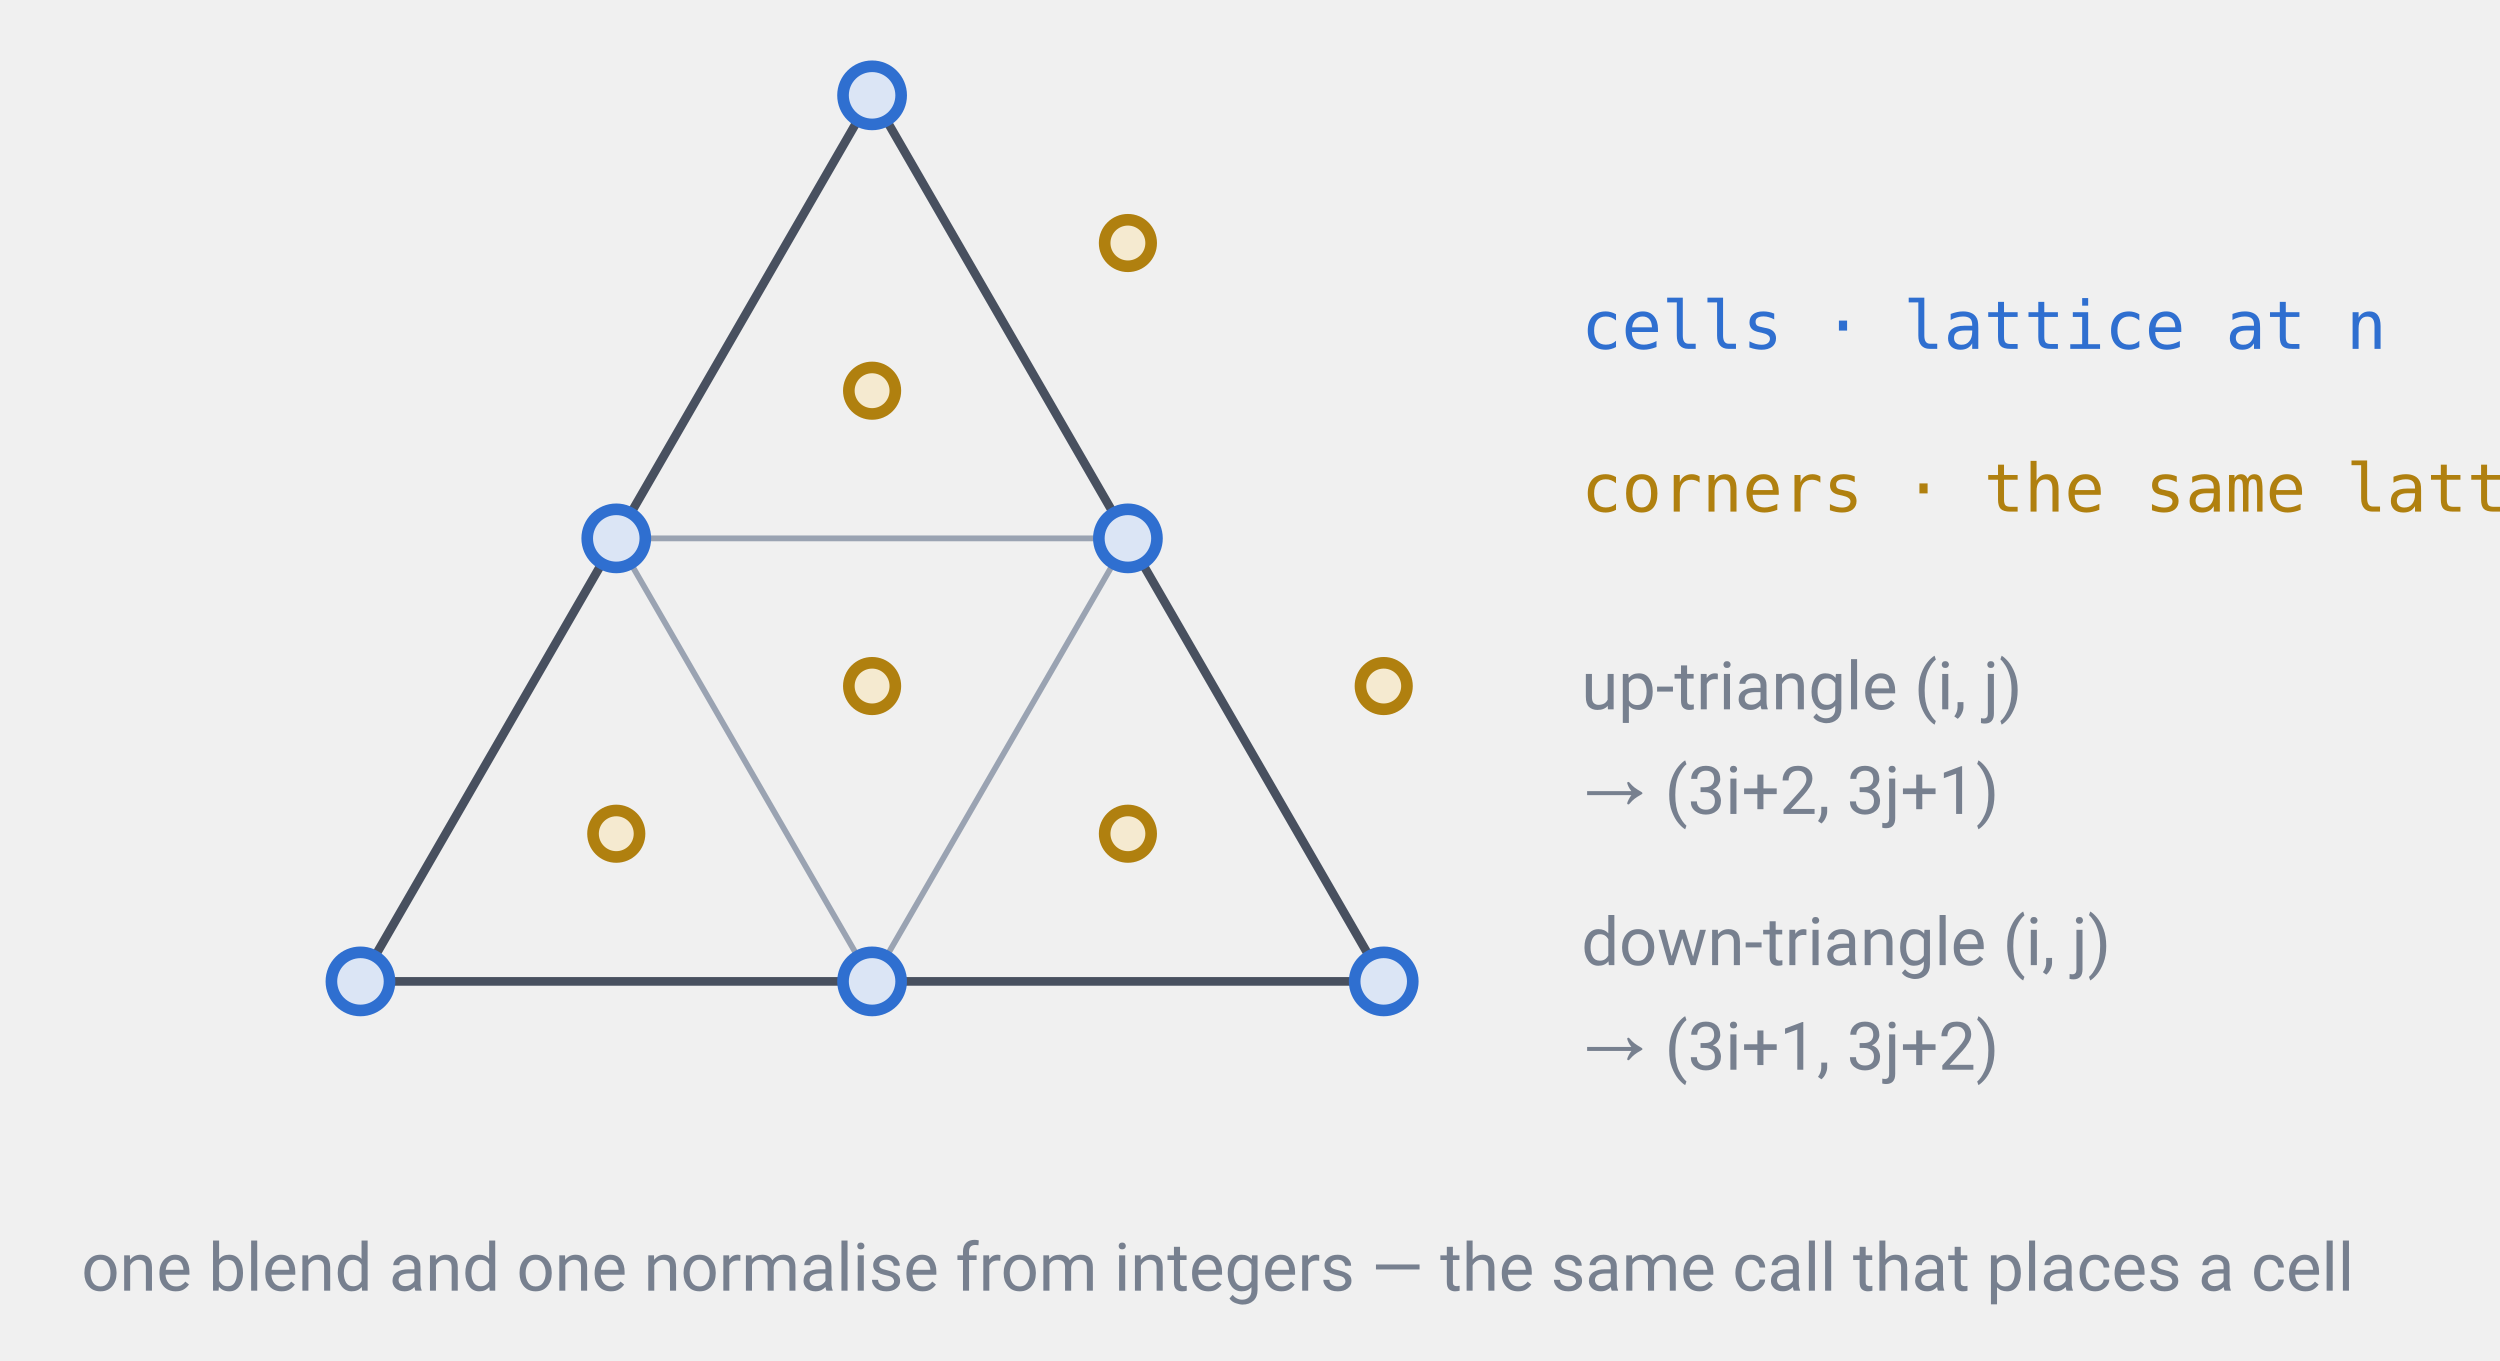
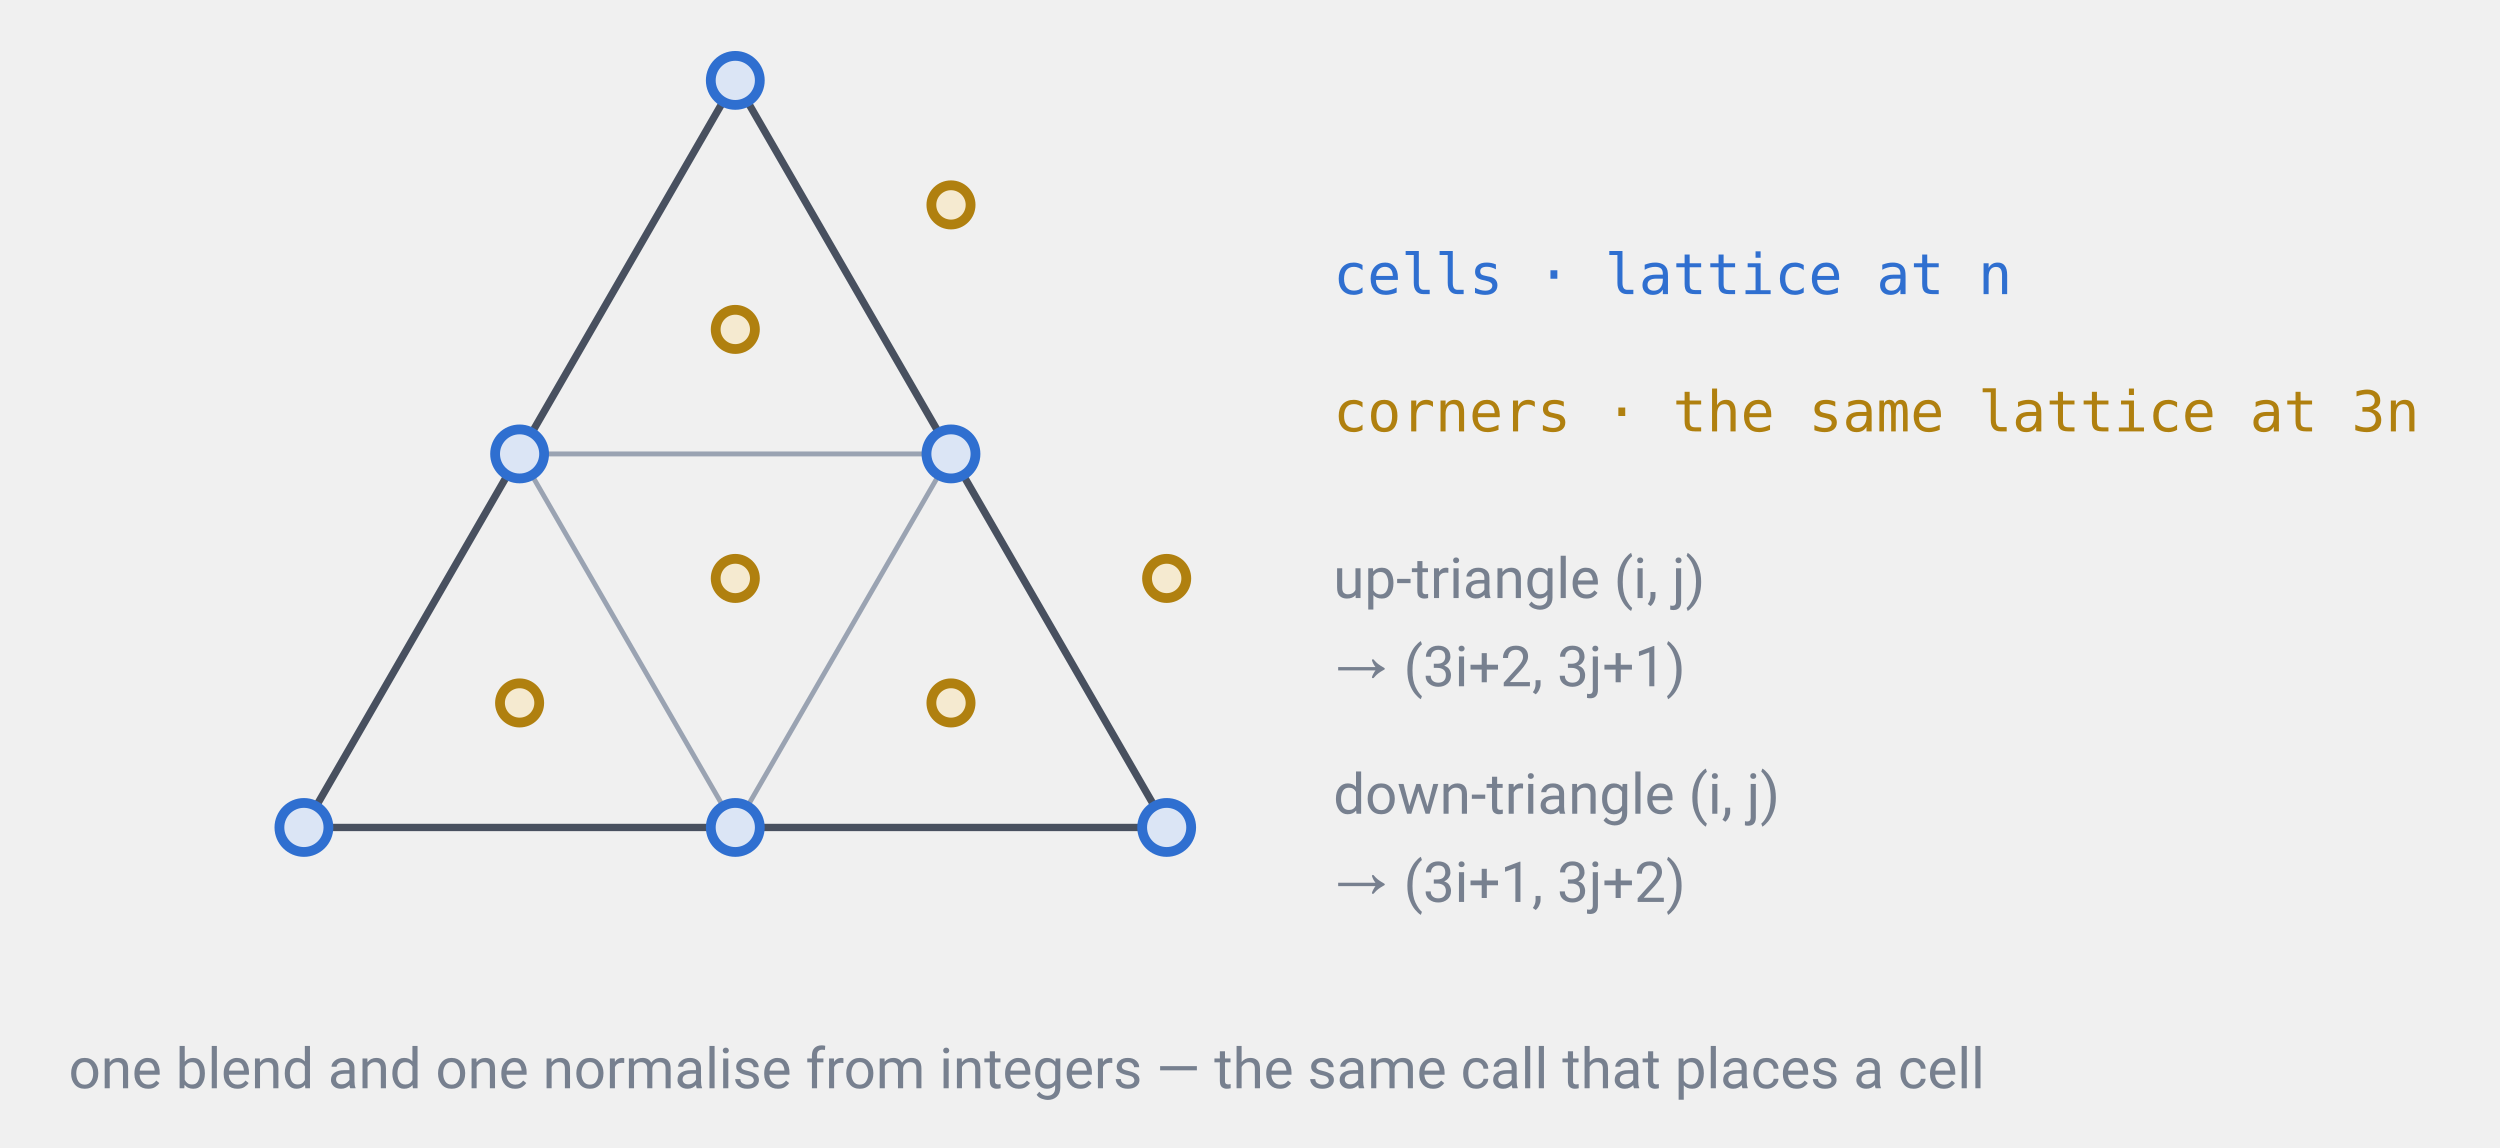
- <svg xmlns="http://www.w3.org/2000/svg" viewBox="0 0 430 234" width="430" height="234">
+ <svg xmlns="http://www.w3.org/2000/svg" viewBox="0 0 510 234" width="510" height="234">
  <style>
  .cf-l{stroke:#9aa3b2;fill:none;stroke-width:1}
  .cf-m{stroke:#48505f;fill:none;stroke-width:1.5}
  .cf-fill{fill:#eceff5;stroke:#48505f;stroke-width:1.5}
  .cf-a{stroke:#2f6fd0;fill:none;stroke-width:2}
  .cf-af{fill:#dbe5f5;stroke:#2f6fd0;stroke-width:2}
  .cf-g{stroke:#b0800f;fill:none;stroke-width:2}
  .cf-gf{fill:#f5ead0;stroke:#b0800f;stroke-width:2}
  .cf-void{fill:#ffffff;stroke:#48505f;stroke-width:1.5}
  text{font-family:ui-sans-serif,-apple-system,"Segoe UI",Roboto,Helvetica,sans-serif;font-size:12px;fill:#39404d}
  text.cf-d{fill:#77808f;font-size:11.5px}
  text.cf-c{font-family:ui-monospace,SFMono-Regular,Menlo,Consolas,monospace;font-size:11.5px;fill:#2f6fd0}
  text.cf-gd{font-family:ui-monospace,SFMono-Regular,Menlo,Consolas,monospace;font-size:11.5px;fill:#b0800f}
  text.cf-big{font-size:14px;font-weight:600}
  @media (prefers-color-scheme:dark){
    .cf-l{stroke:#5c6577} .cf-m{stroke:#aeb6c4} .cf-fill{fill:#1b2333;stroke:#aeb6c4}
    .cf-a{stroke:#6aa2f0} .cf-af{fill:#1a2942;stroke:#6aa2f0}
    .cf-g{stroke:#e0b355} .cf-gf{fill:#2a2210;stroke:#e0b355}
    .cf-void{fill:#0f141d;stroke:#aeb6c4}
    text{fill:#d3d9e4} text.cf-d{fill:#98a1b2} text.cf-c{fill:#6aa2f0} text.cf-gd{fill:#e0b355}
  }
</style>
  <path class="cf-l" d="M150.0 16.4L106.0 92.6M150.0 16.4L194.0 92.6M106.0 92.6L194.0 92.6M106.0 92.6L62.0 168.8M106.0 92.6L150.0 168.8M62.0 168.8L150.0 168.8M194.0 92.6L150.0 168.8M194.0 92.6L238.0 168.8M150.0 168.8L238.0 168.8" />
  <polygon class="cf-m" points="150.0,16.4 62.0,168.8 238.0,168.8" fill="none" />
  <circle class="cf-af" cx="150.0" cy="16.4" r="5" />
  <circle class="cf-af" cx="106.0" cy="92.6" r="5" />
  <circle class="cf-af" cx="194.0" cy="92.6" r="5" />
  <circle class="cf-af" cx="62.0" cy="168.8" r="5" />
  <circle class="cf-af" cx="150.0" cy="168.8" r="5" />
  <circle class="cf-af" cx="238.0" cy="168.8" r="5" />
  <circle class="cf-gf" cx="150.0" cy="67.2" r="4" />
  <circle class="cf-gf" cx="194.0" cy="41.8" r="4" />
  <circle class="cf-gf" cx="106.0" cy="143.4" r="4" />
  <circle class="cf-gf" cx="150.0" cy="118.0" r="4" />
  <circle class="cf-gf" cx="194.0" cy="143.4" r="4" />
  <circle class="cf-gf" cx="238.0" cy="118.0" r="4" />
  <text class="cf-c" x="272" y="60">cells · lattice at n</text>
  <text class="cf-gd" x="272" y="88">corners · the same lattice at 3n</text>
  <text class="cf-d" x="272" y="122">up-triangle (i, j)</text>
  <text class="cf-d" x="272" y="140">→ (3i+2, 3j+1)</text>
  <text class="cf-d" x="272" y="166">down-triangle (i, j)</text>
  <text class="cf-d" x="272" y="184">→ (3i+1, 3j+2)</text>
  <text class="cf-d" x="14" y="222">one blend and one normalise from integers — the same call that places a cell</text>
</svg>
